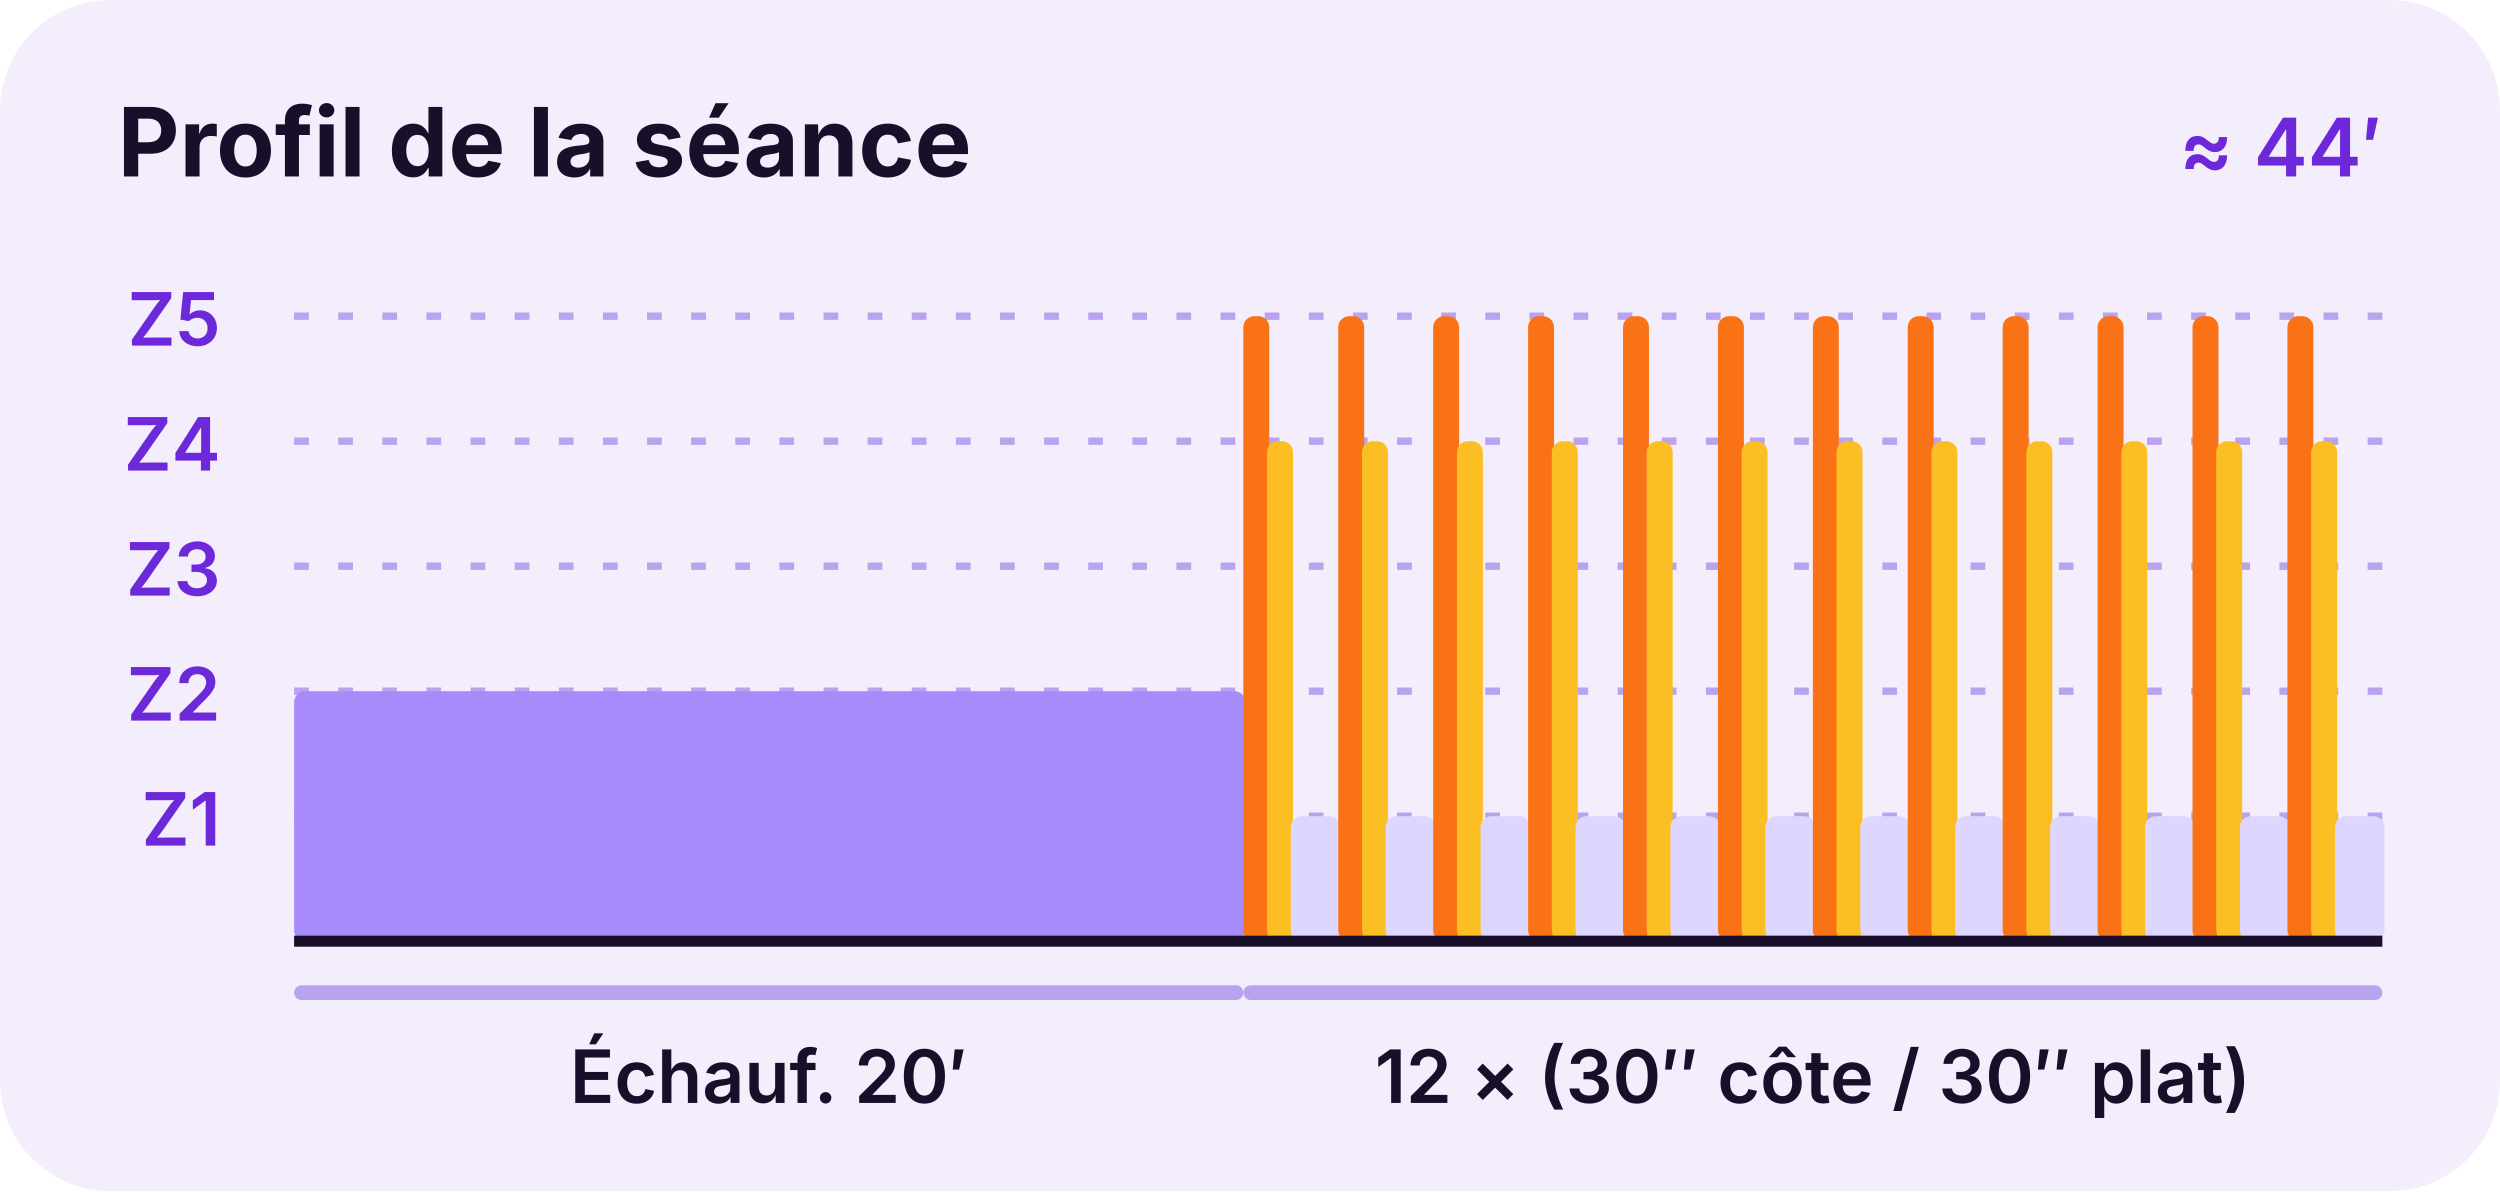
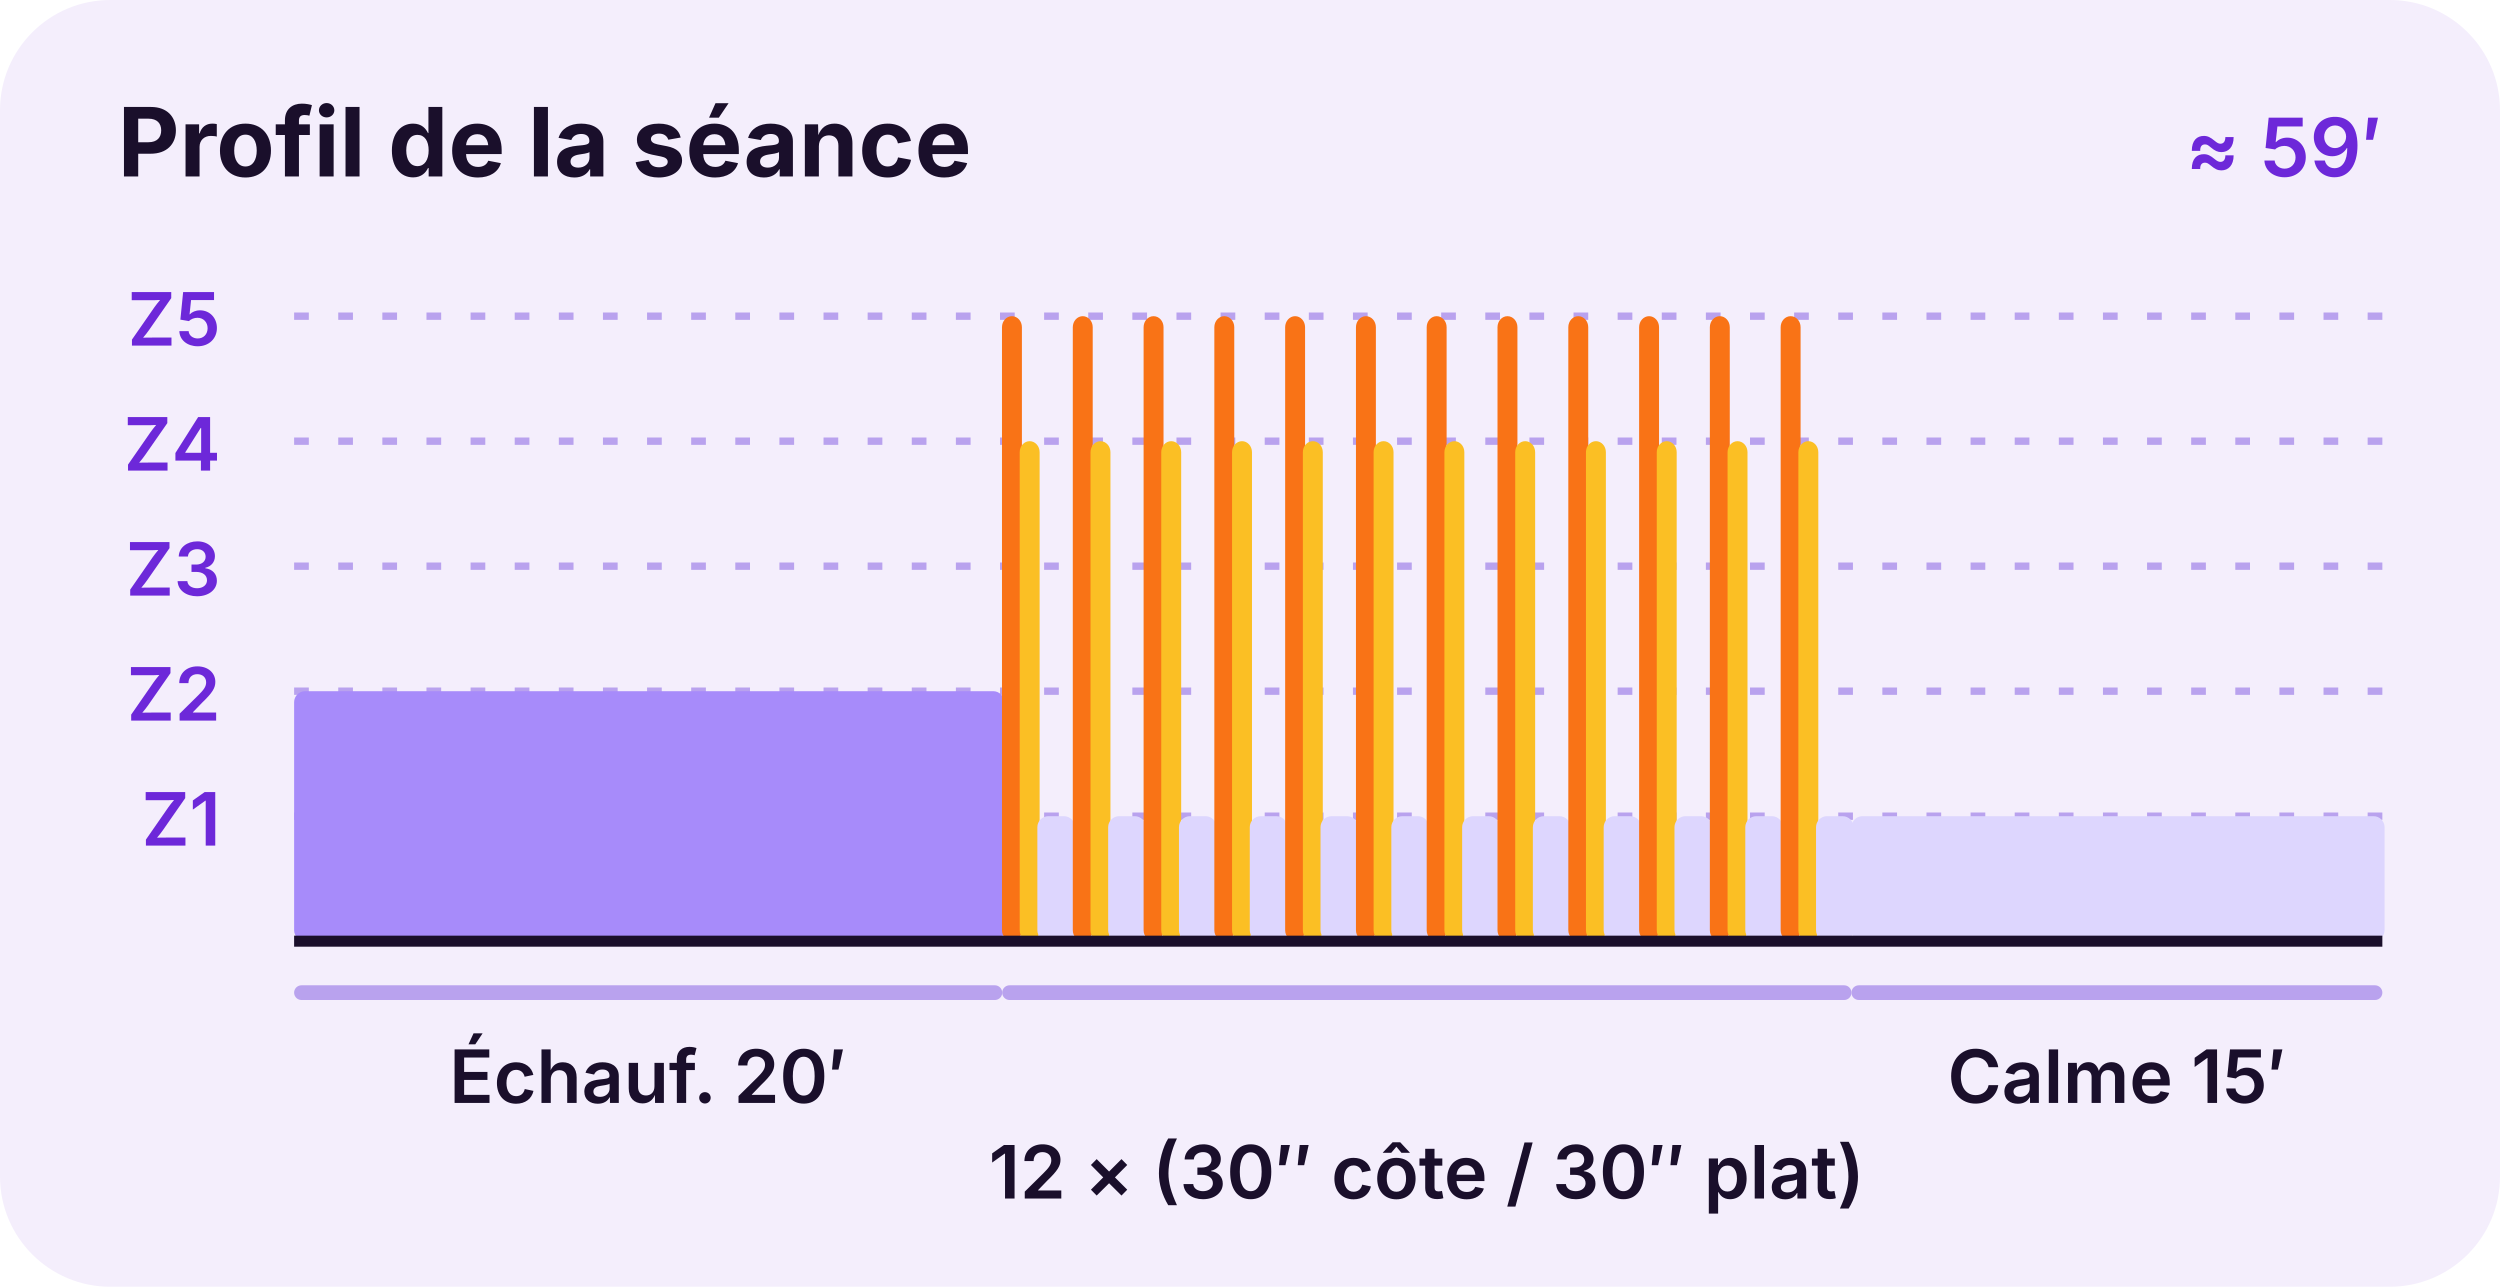
- <svg xmlns="http://www.w3.org/2000/svg" viewBox="0 0 340 162" width="340" height="162">
-   <rect width="340" height="162" rx="15" fill="#F4EEFC" />
+ <svg xmlns="http://www.w3.org/2000/svg" viewBox="0 0 340 175" width="340" height="175">
+   <rect width="340" height="175" rx="15" fill="#F4EEFC" />
  <text x="16" y="24" font-family="Inter, sans-serif" font-weight="700" font-size="13" fill="#1A0F2B" text-anchor="start">Profil de la séance</text>
-   <text x="324" y="24" font-family="Inter, sans-serif" font-weight="600" font-size="11" fill="#6D28D9" text-anchor="end">≈ 44′</text>
+   <text x="324" y="24" font-family="Inter, sans-serif" font-weight="600" font-size="11" fill="#6D28D9" text-anchor="end">≈ 59′</text>
  <line x1="40" y1="111" x2="324" y2="111" stroke="#B9A2EE" stroke-width="1" stroke-dasharray="2 4" />
  <text x="30" y="115" font-family="Inter, sans-serif" font-weight="600" font-size="10" fill="#6D28D9" text-anchor="end">Z1</text>
  <line x1="40" y1="94" x2="324" y2="94" stroke="#B9A2EE" stroke-width="1" stroke-dasharray="2 4" />
  <text x="30" y="98" font-family="Inter, sans-serif" font-weight="600" font-size="10" fill="#6D28D9" text-anchor="end">Z2</text>
  <line x1="40" y1="77" x2="324" y2="77" stroke="#B9A2EE" stroke-width="1" stroke-dasharray="2 4" />
  <text x="30" y="81" font-family="Inter, sans-serif" font-weight="600" font-size="10" fill="#6D28D9" text-anchor="end">Z3</text>
  <line x1="40" y1="60" x2="324" y2="60" stroke="#B9A2EE" stroke-width="1" stroke-dasharray="2 4" />
  <text x="30" y="64" font-family="Inter, sans-serif" font-weight="600" font-size="10" fill="#6D28D9" text-anchor="end">Z4</text>
  <line x1="40" y1="43" x2="324" y2="43" stroke="#B9A2EE" stroke-width="1" stroke-dasharray="2 4" />
  <text x="30" y="47" font-family="Inter, sans-serif" font-weight="600" font-size="10" fill="#6D28D9" text-anchor="end">Z5</text>
-   <rect x="40.00" y="94.0" width="129.39" height="34.0" rx="1.5" fill="#A78BFA" />
-   <line x1="41.0" y1="135" x2="168.1" y2="135" stroke="#B9A2EE" stroke-width="2" stroke-linecap="round" />
-   <text x="104.545" y="150" font-family="Inter, sans-serif" font-weight="600" font-size="10" fill="#1A0F2B" text-anchor="middle">Échauf. 20′</text>
-   <rect x="169.09" y="43.0" width="3.53" height="85.0" rx="1.5" fill="#F97316" />
-   <rect x="172.32" y="60.0" width="3.53" height="68.0" rx="1.5" fill="#FBBF24" />
-   <rect x="175.55" y="111.0" width="6.75" height="17.0" rx="1.5" fill="#DDD6FE" />
-   <rect x="182.00" y="43.0" width="3.53" height="85.0" rx="1.5" fill="#F97316" />
-   <rect x="185.23" y="60.0" width="3.53" height="68.0" rx="1.5" fill="#FBBF24" />
-   <rect x="188.45" y="111.0" width="6.75" height="17.0" rx="1.5" fill="#DDD6FE" />
-   <rect x="194.91" y="43.0" width="3.53" height="85.0" rx="1.5" fill="#F97316" />
-   <rect x="198.14" y="60.0" width="3.53" height="68.0" rx="1.5" fill="#FBBF24" />
-   <rect x="201.36" y="111.0" width="6.75" height="17.0" rx="1.5" fill="#DDD6FE" />
-   <rect x="207.82" y="43.0" width="3.53" height="85.0" rx="1.5" fill="#F97316" />
-   <rect x="211.05" y="60.0" width="3.53" height="68.0" rx="1.5" fill="#FBBF24" />
-   <rect x="214.27" y="111.0" width="6.75" height="17.0" rx="1.5" fill="#DDD6FE" />
-   <rect x="220.73" y="43.0" width="3.53" height="85.0" rx="1.5" fill="#F97316" />
-   <rect x="223.95" y="60.0" width="3.53" height="68.0" rx="1.5" fill="#FBBF24" />
-   <rect x="227.18" y="111.0" width="6.75" height="17.0" rx="1.5" fill="#DDD6FE" />
-   <rect x="233.64" y="43.0" width="3.53" height="85.0" rx="1.5" fill="#F97316" />
-   <rect x="236.86" y="60.0" width="3.53" height="68.0" rx="1.5" fill="#FBBF24" />
-   <rect x="240.09" y="111.0" width="6.75" height="17.0" rx="1.5" fill="#DDD6FE" />
-   <rect x="246.55" y="43.0" width="3.53" height="85.0" rx="1.5" fill="#F97316" />
-   <rect x="249.77" y="60.0" width="3.53" height="68.0" rx="1.5" fill="#FBBF24" />
-   <rect x="253.00" y="111.0" width="6.75" height="17.0" rx="1.5" fill="#DDD6FE" />
-   <rect x="259.45" y="43.0" width="3.53" height="85.0" rx="1.5" fill="#F97316" />
-   <rect x="262.68" y="60.0" width="3.53" height="68.0" rx="1.5" fill="#FBBF24" />
-   <rect x="265.91" y="111.0" width="6.75" height="17.0" rx="1.5" fill="#DDD6FE" />
-   <rect x="272.36" y="43.0" width="3.53" height="85.0" rx="1.5" fill="#F97316" />
-   <rect x="275.59" y="60.0" width="3.53" height="68.0" rx="1.5" fill="#FBBF24" />
-   <rect x="278.82" y="111.0" width="6.75" height="17.0" rx="1.5" fill="#DDD6FE" />
-   <rect x="285.27" y="43.0" width="3.53" height="85.0" rx="1.5" fill="#F97316" />
-   <rect x="288.50" y="60.0" width="3.53" height="68.0" rx="1.5" fill="#FBBF24" />
-   <rect x="291.73" y="111.0" width="6.75" height="17.0" rx="1.5" fill="#DDD6FE" />
-   <rect x="298.18" y="43.0" width="3.53" height="85.0" rx="1.5" fill="#F97316" />
-   <rect x="301.41" y="60.0" width="3.53" height="68.0" rx="1.5" fill="#FBBF24" />
-   <rect x="304.64" y="111.0" width="6.75" height="17.0" rx="1.5" fill="#DDD6FE" />
-   <rect x="311.09" y="43.0" width="3.53" height="85.0" rx="1.5" fill="#F97316" />
-   <rect x="314.32" y="60.0" width="3.53" height="68.0" rx="1.5" fill="#FBBF24" />
-   <rect x="317.55" y="111.0" width="6.75" height="17.0" rx="1.5" fill="#DDD6FE" />
-   <line x1="170.1" y1="135" x2="323.0" y2="135" stroke="#B9A2EE" stroke-width="2" stroke-linecap="round" />
-   <text x="246.545" y="150" font-family="Inter, sans-serif" font-weight="600" font-size="10" fill="#1A0F2B" text-anchor="middle">12 × (30″ côte / 30″ plat)</text>
+   <rect x="40.00" y="94.0" width="96.57" height="34.0" rx="1.5" fill="#A78BFA" />
+   <line x1="41.0" y1="135" x2="135.3" y2="135" stroke="#B9A2EE" stroke-width="2" stroke-linecap="round" />
+   <text x="88.136" y="150" font-family="Inter, sans-serif" font-weight="600" font-size="10" fill="#1A0F2B" text-anchor="middle">Échauf. 20′</text>
+   <rect x="136.27" y="43.0" width="2.71" height="85.0" rx="1.5" fill="#F97316" />
+   <rect x="138.68" y="60.0" width="2.71" height="68.0" rx="1.5" fill="#FBBF24" />
+   <rect x="141.08" y="111.0" width="5.11" height="17.0" rx="1.5" fill="#DDD6FE" />
+   <rect x="145.90" y="43.0" width="2.71" height="85.0" rx="1.5" fill="#F97316" />
+   <rect x="148.31" y="60.0" width="2.71" height="68.0" rx="1.5" fill="#FBBF24" />
+   <rect x="150.71" y="111.0" width="5.11" height="17.0" rx="1.5" fill="#DDD6FE" />
+   <rect x="155.53" y="43.0" width="2.71" height="85.0" rx="1.5" fill="#F97316" />
+   <rect x="157.93" y="60.0" width="2.71" height="68.0" rx="1.5" fill="#FBBF24" />
+   <rect x="160.34" y="111.0" width="5.11" height="17.0" rx="1.5" fill="#DDD6FE" />
+   <rect x="165.15" y="43.0" width="2.71" height="85.0" rx="1.5" fill="#F97316" />
+   <rect x="167.56" y="60.0" width="2.71" height="68.0" rx="1.5" fill="#FBBF24" />
+   <rect x="169.97" y="111.0" width="5.11" height="17.0" rx="1.5" fill="#DDD6FE" />
+   <rect x="174.78" y="43.0" width="2.71" height="85.0" rx="1.5" fill="#F97316" />
+   <rect x="177.19" y="60.0" width="2.71" height="68.0" rx="1.5" fill="#FBBF24" />
+   <rect x="179.59" y="111.0" width="5.11" height="17.0" rx="1.5" fill="#DDD6FE" />
+   <rect x="184.41" y="43.0" width="2.71" height="85.0" rx="1.5" fill="#F97316" />
+   <rect x="186.81" y="60.0" width="2.71" height="68.0" rx="1.5" fill="#FBBF24" />
+   <rect x="189.22" y="111.0" width="5.11" height="17.0" rx="1.5" fill="#DDD6FE" />
+   <rect x="194.03" y="43.0" width="2.71" height="85.0" rx="1.5" fill="#F97316" />
+   <rect x="196.44" y="60.0" width="2.71" height="68.0" rx="1.5" fill="#FBBF24" />
+   <rect x="198.85" y="111.0" width="5.11" height="17.0" rx="1.5" fill="#DDD6FE" />
+   <rect x="203.66" y="43.0" width="2.71" height="85.0" rx="1.5" fill="#F97316" />
+   <rect x="206.07" y="60.0" width="2.71" height="68.0" rx="1.5" fill="#FBBF24" />
+   <rect x="208.47" y="111.0" width="5.11" height="17.0" rx="1.5" fill="#DDD6FE" />
+   <rect x="213.29" y="43.0" width="2.71" height="85.0" rx="1.5" fill="#F97316" />
+   <rect x="215.69" y="60.0" width="2.71" height="68.0" rx="1.5" fill="#FBBF24" />
+   <rect x="218.10" y="111.0" width="5.11" height="17.0" rx="1.5" fill="#DDD6FE" />
+   <rect x="222.92" y="43.0" width="2.71" height="85.0" rx="1.5" fill="#F97316" />
+   <rect x="225.32" y="60.0" width="2.71" height="68.0" rx="1.5" fill="#FBBF24" />
+   <rect x="227.73" y="111.0" width="5.11" height="17.0" rx="1.5" fill="#DDD6FE" />
+   <rect x="232.54" y="43.0" width="2.71" height="85.0" rx="1.5" fill="#F97316" />
+   <rect x="234.95" y="60.0" width="2.71" height="68.0" rx="1.5" fill="#FBBF24" />
+   <rect x="237.36" y="111.0" width="5.11" height="17.0" rx="1.5" fill="#DDD6FE" />
+   <rect x="242.17" y="43.0" width="2.71" height="85.0" rx="1.5" fill="#F97316" />
+   <rect x="244.58" y="60.0" width="2.71" height="68.0" rx="1.5" fill="#FBBF24" />
+   <rect x="246.98" y="111.0" width="5.11" height="17.0" rx="1.5" fill="#DDD6FE" />
+   <line x1="137.3" y1="135" x2="250.8" y2="135" stroke="#B9A2EE" stroke-width="2" stroke-linecap="round" />
+   <text x="194.034" y="163" font-family="Inter, sans-serif" font-weight="600" font-size="10" fill="#1A0F2B" text-anchor="middle">12 × (30″ côte / 30″ plat)</text>
+   <rect x="251.80" y="111.0" width="72.50" height="17.0" rx="1.5" fill="#DDD6FE" />
+   <line x1="252.8" y1="135" x2="323.0" y2="135" stroke="#B9A2EE" stroke-width="2" stroke-linecap="round" />
+   <text x="287.898" y="150" font-family="Inter, sans-serif" font-weight="600" font-size="10" fill="#1A0F2B" text-anchor="middle">Calme 15′</text>
  <line x1="40" y1="128" x2="324" y2="128" stroke="#1A0F2B" stroke-width="1.5" />
</svg>
